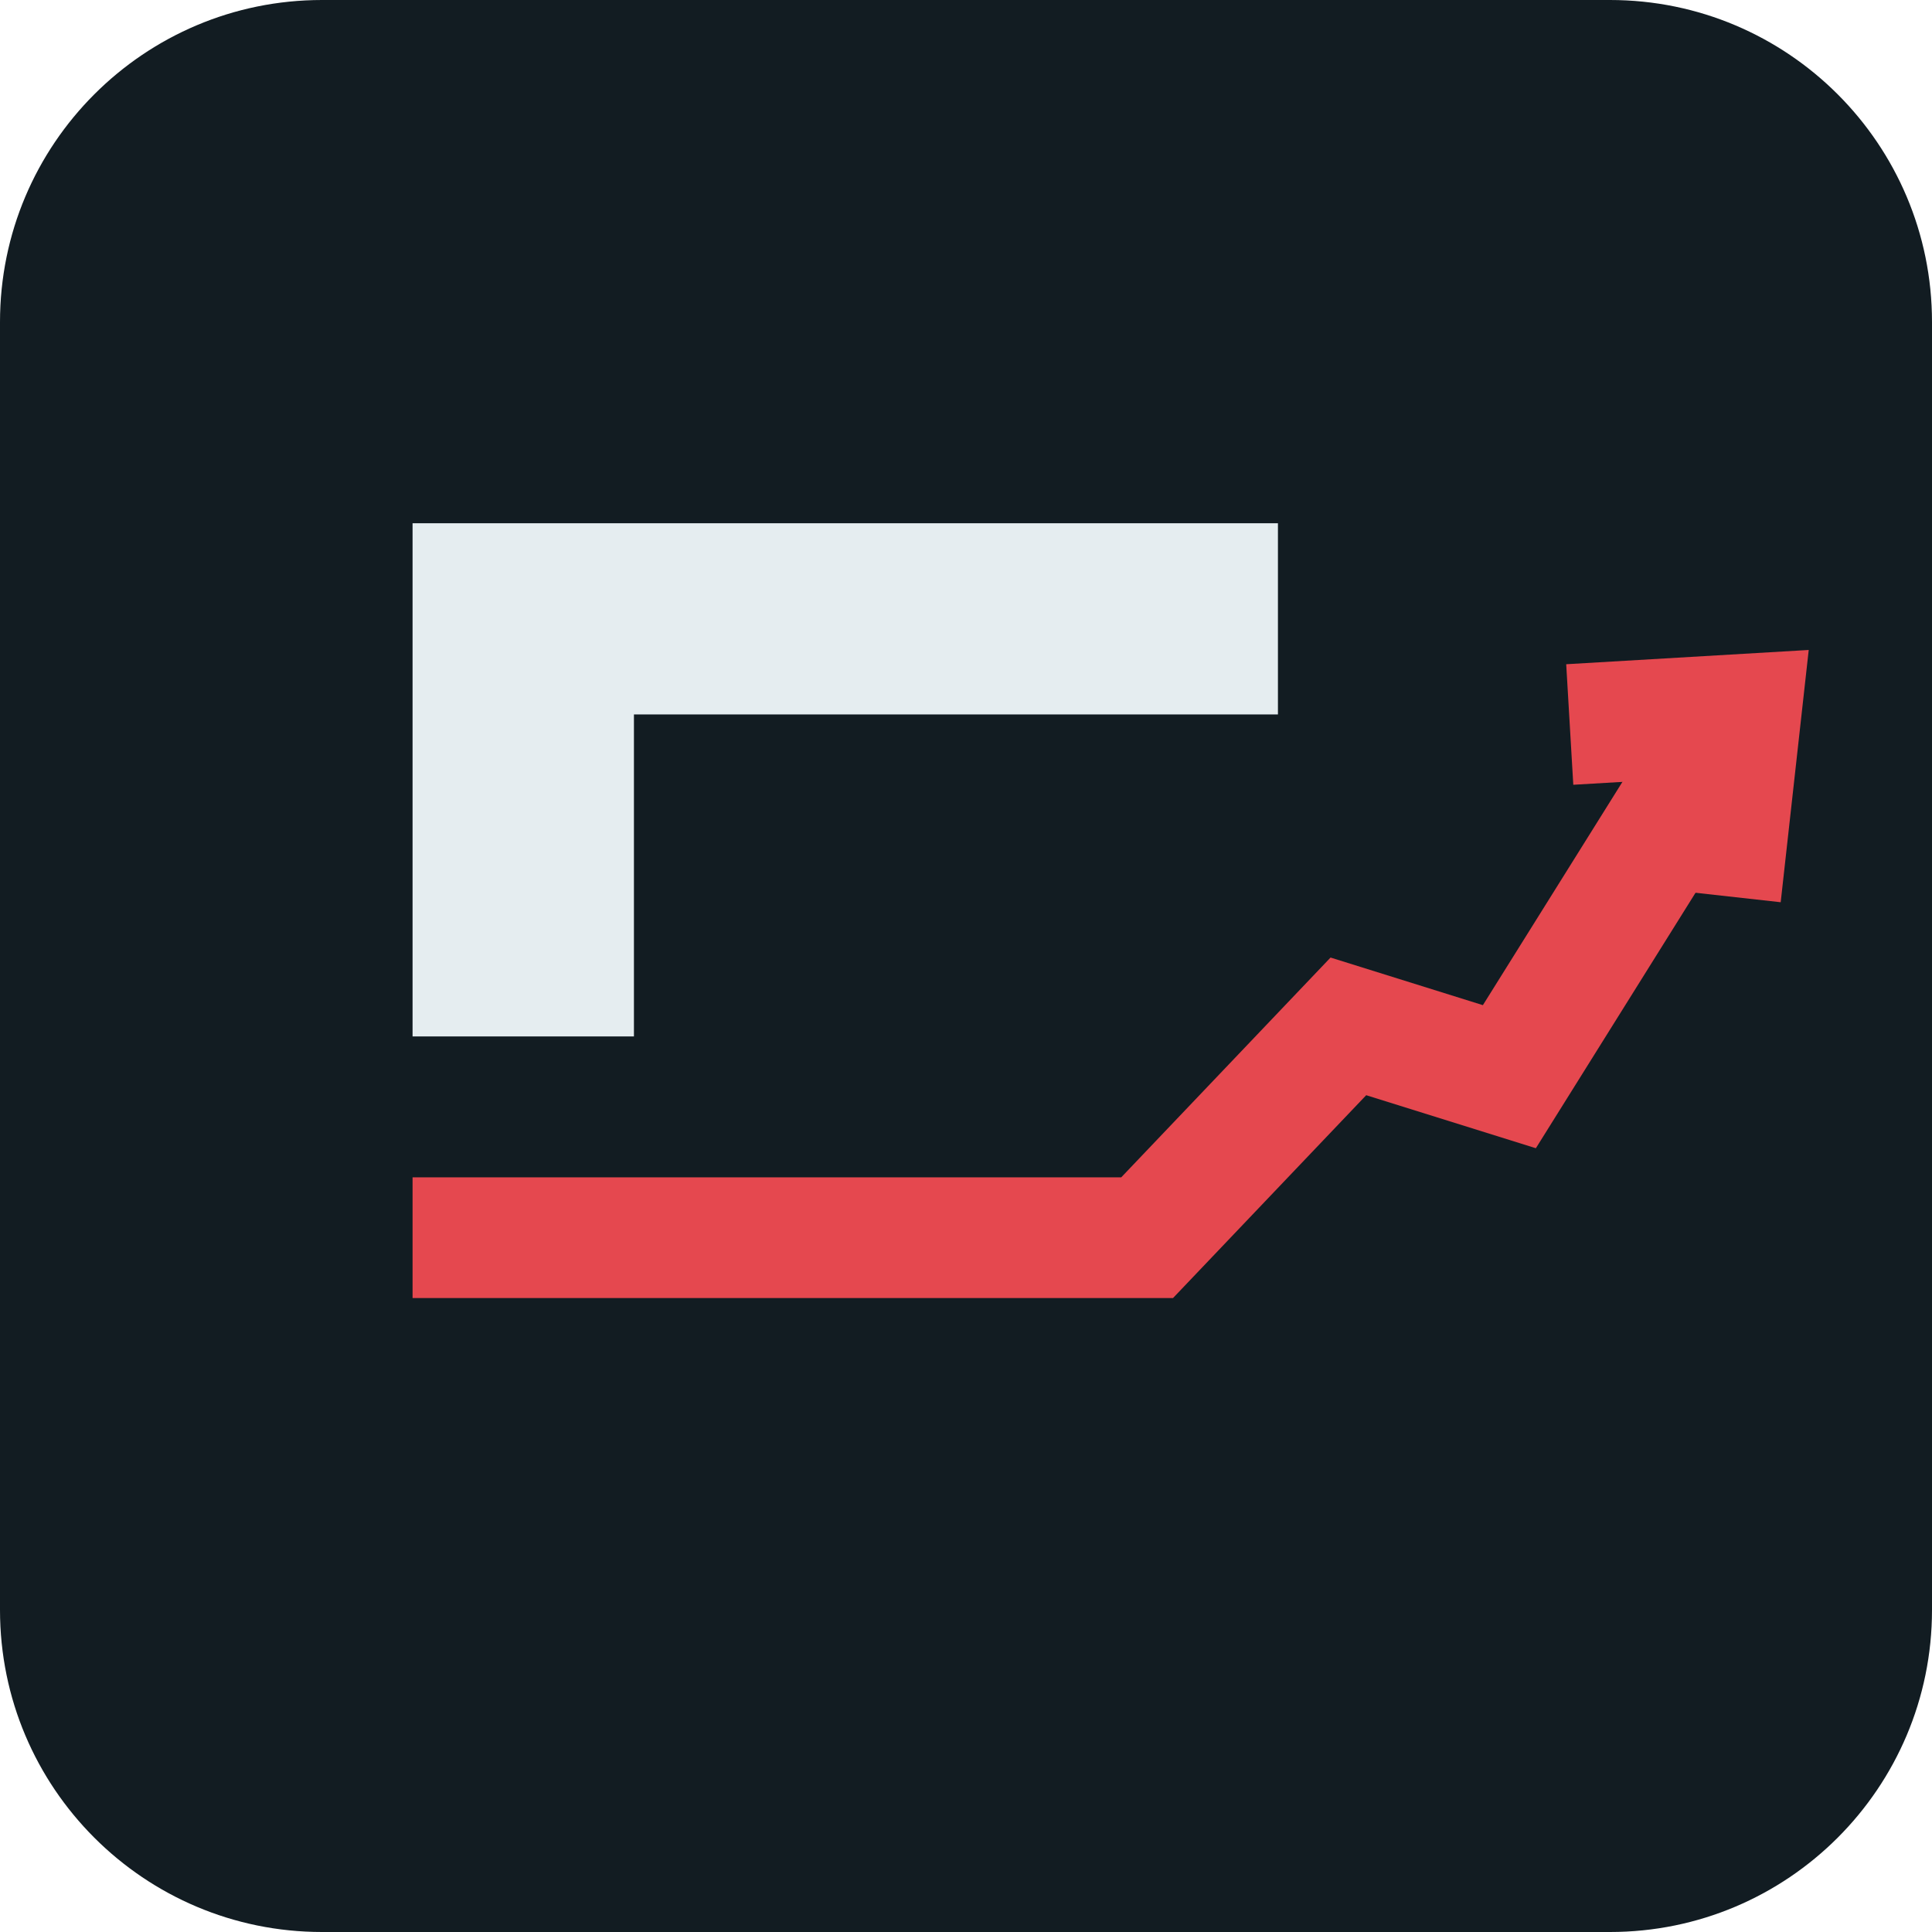
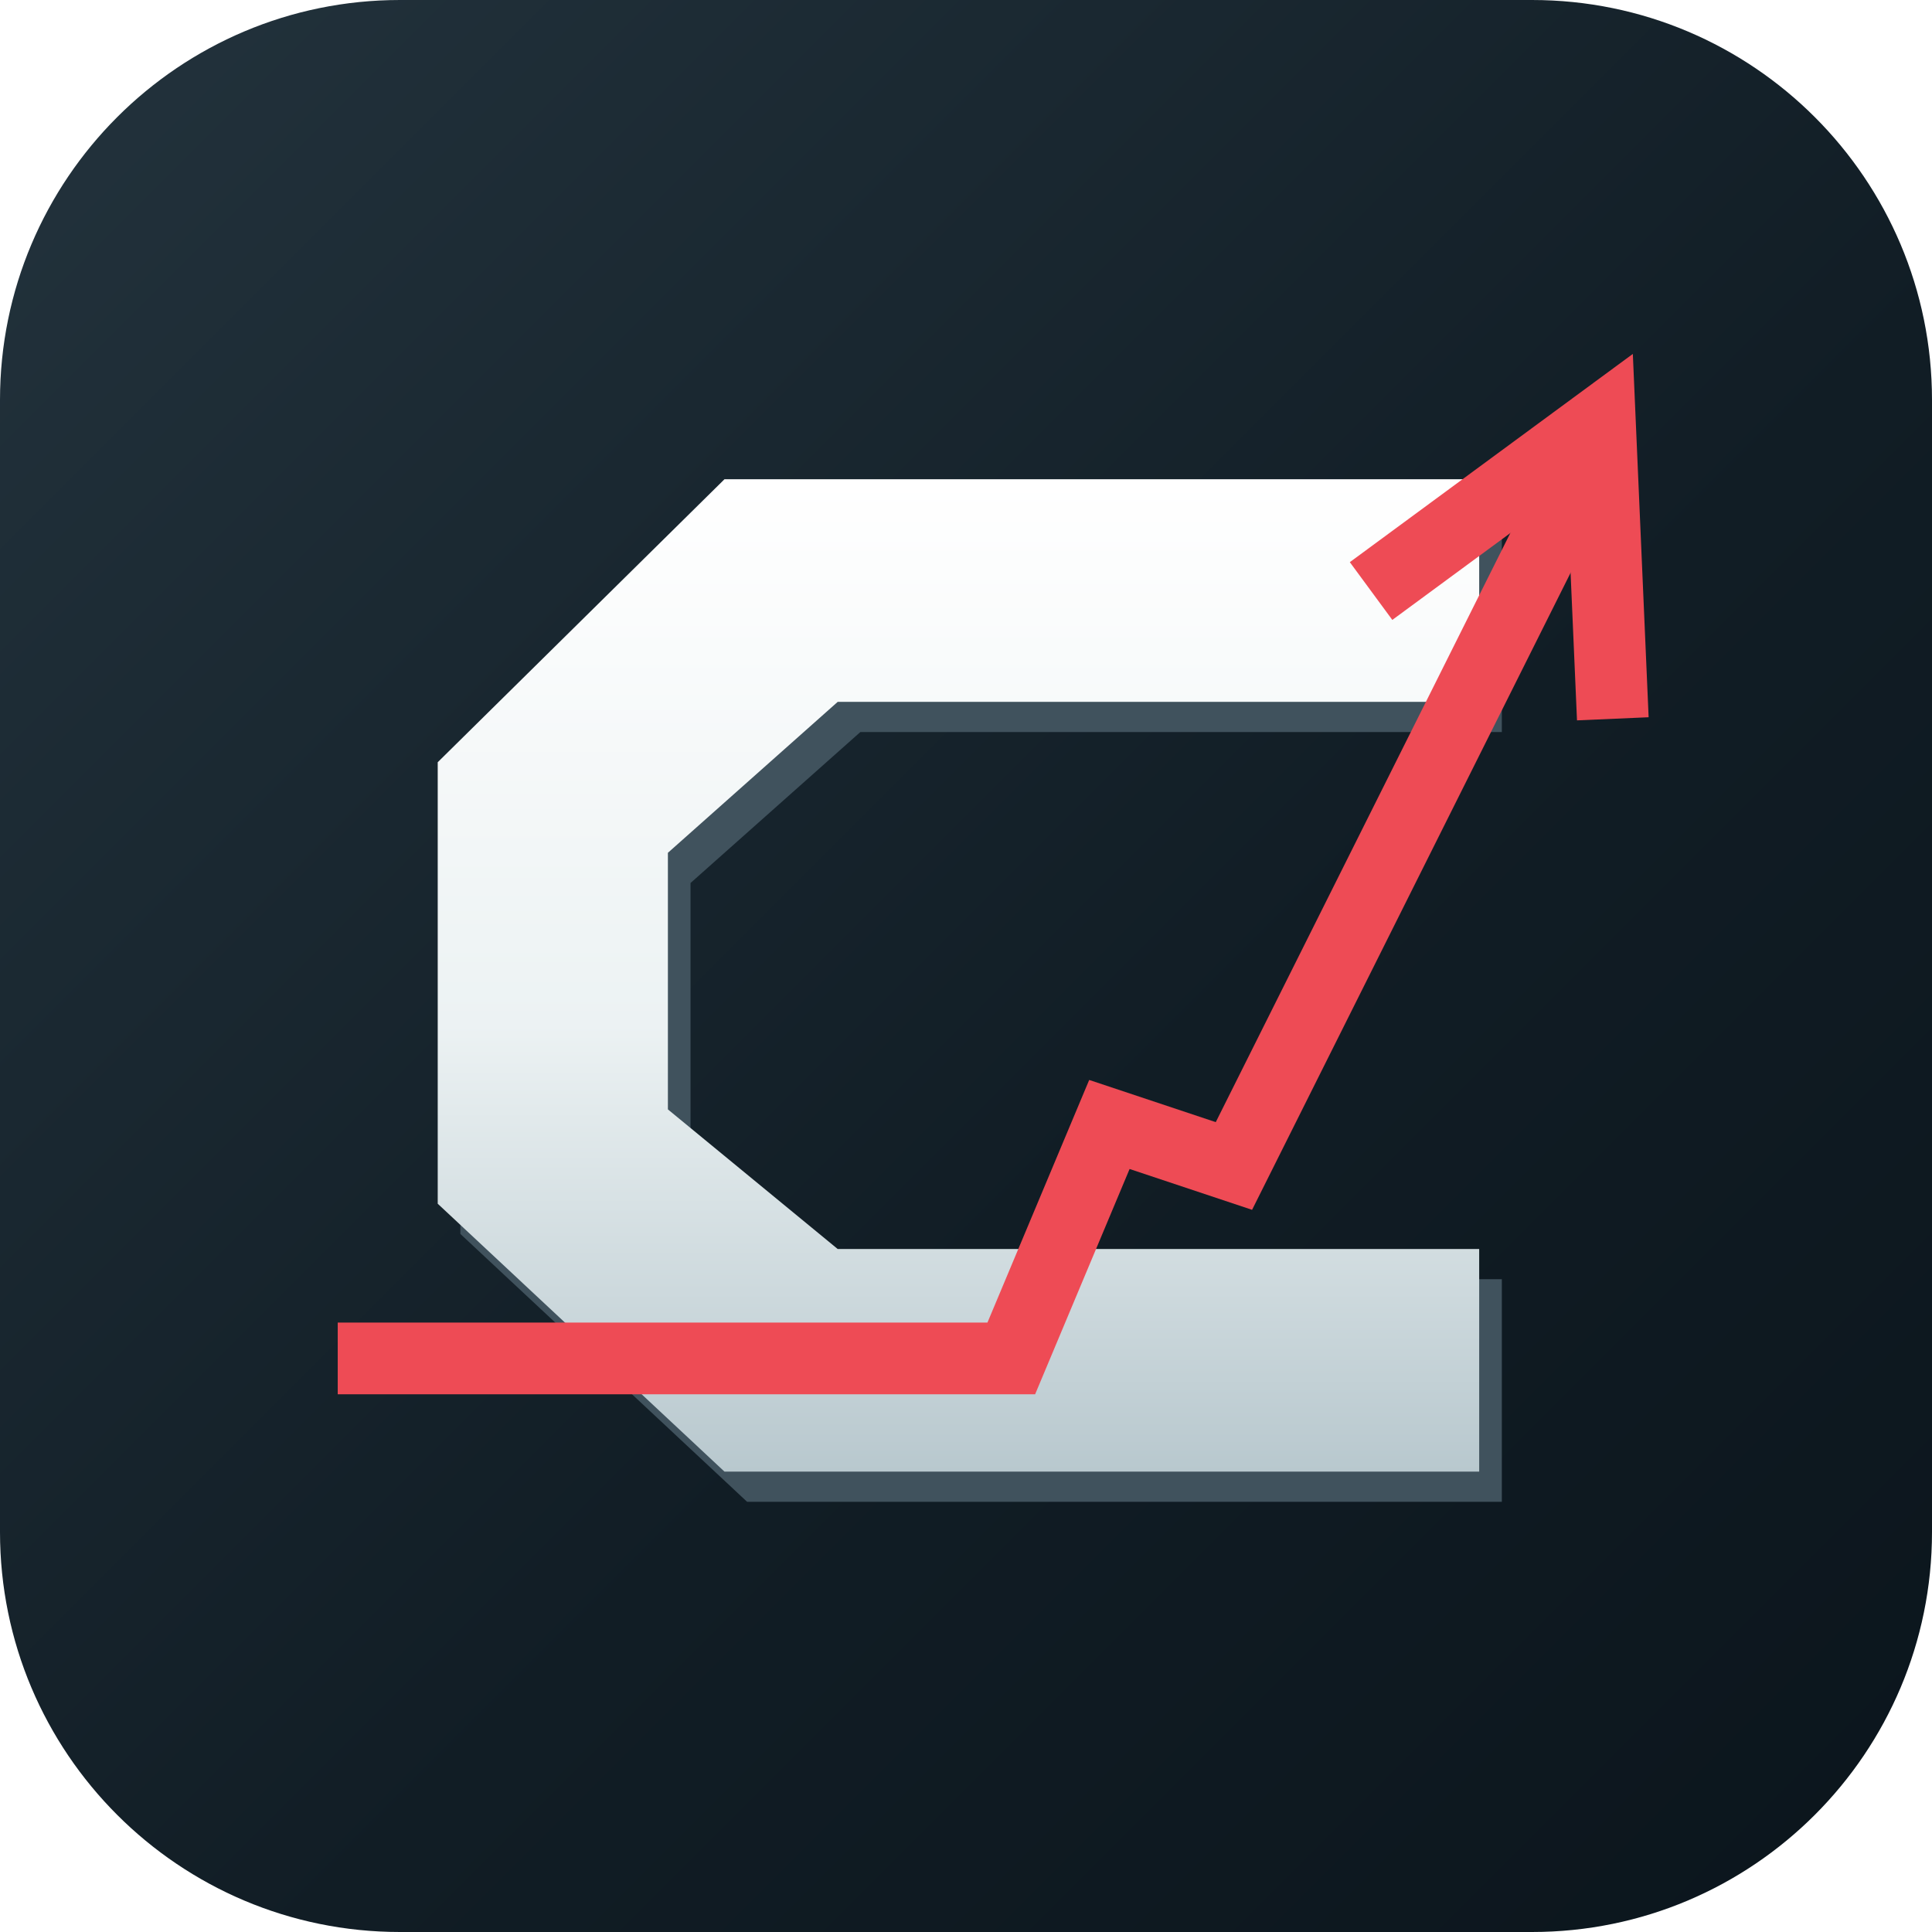
- <svg xmlns="http://www.w3.org/2000/svg" viewBox="0 0 192 192">
-   <rect width="192" height="192" rx="32" fill="#121c22" />
-   <path d="M41 123h73l20-21 16 5 20-32" fill="none" stroke="#e5484f" stroke-width="12" stroke-linejoin="miter" />
-   <path d="m156 72 17-1-2 18" fill="none" stroke="#e5484f" stroke-width="12" />
-   <path d="M41 52h86v19H63v32H41z" fill="#e5edf0" />
+ <svg xmlns="http://www.w3.org/2000/svg" viewBox="0 0 512 512" role="img" aria-labelledby="title">
+   <defs>
+     <linearGradient id="bg" x1="0" y1="0" x2="1" y2="1">
+       <stop stop-color="#23333d" />
+       <stop offset=".58" stop-color="#111d25" />
+       <stop offset="1" stop-color="#0b151c" />
+     </linearGradient>
+     <linearGradient id="silver" x1="0" y1="0" x2="0" y2="1">
+       <stop stop-color="#fff" />
+       <stop offset=".55" stop-color="#ecf2f3" />
+       <stop offset="1" stop-color="#b8c8ce" />
+     </linearGradient>
+   </defs>
+   <rect width="512" height="512" rx="106" fill="url(#bg)" />
+   <path d="M392 127H192L116 202V319L192 390H392V331H222L177 294V226L222 186H392Z" fill="#40525d" transform="translate(6 8)" />
+   <path d="M392 127H192L116 202V319L192 390H392V331H222L177 294V226L222 186H392Z" fill="url(#silver)" />
+   <path d="M99 360H268L294 298L327 309L413 137" fill="none" stroke="#ee4b55" stroke-width="19" stroke-linecap="square" stroke-linejoin="miter" />
+   <path d="M371 151L424 112L427 181" fill="none" stroke="#ee4b55" stroke-width="19" stroke-linecap="square" stroke-linejoin="miter" />
</svg>
